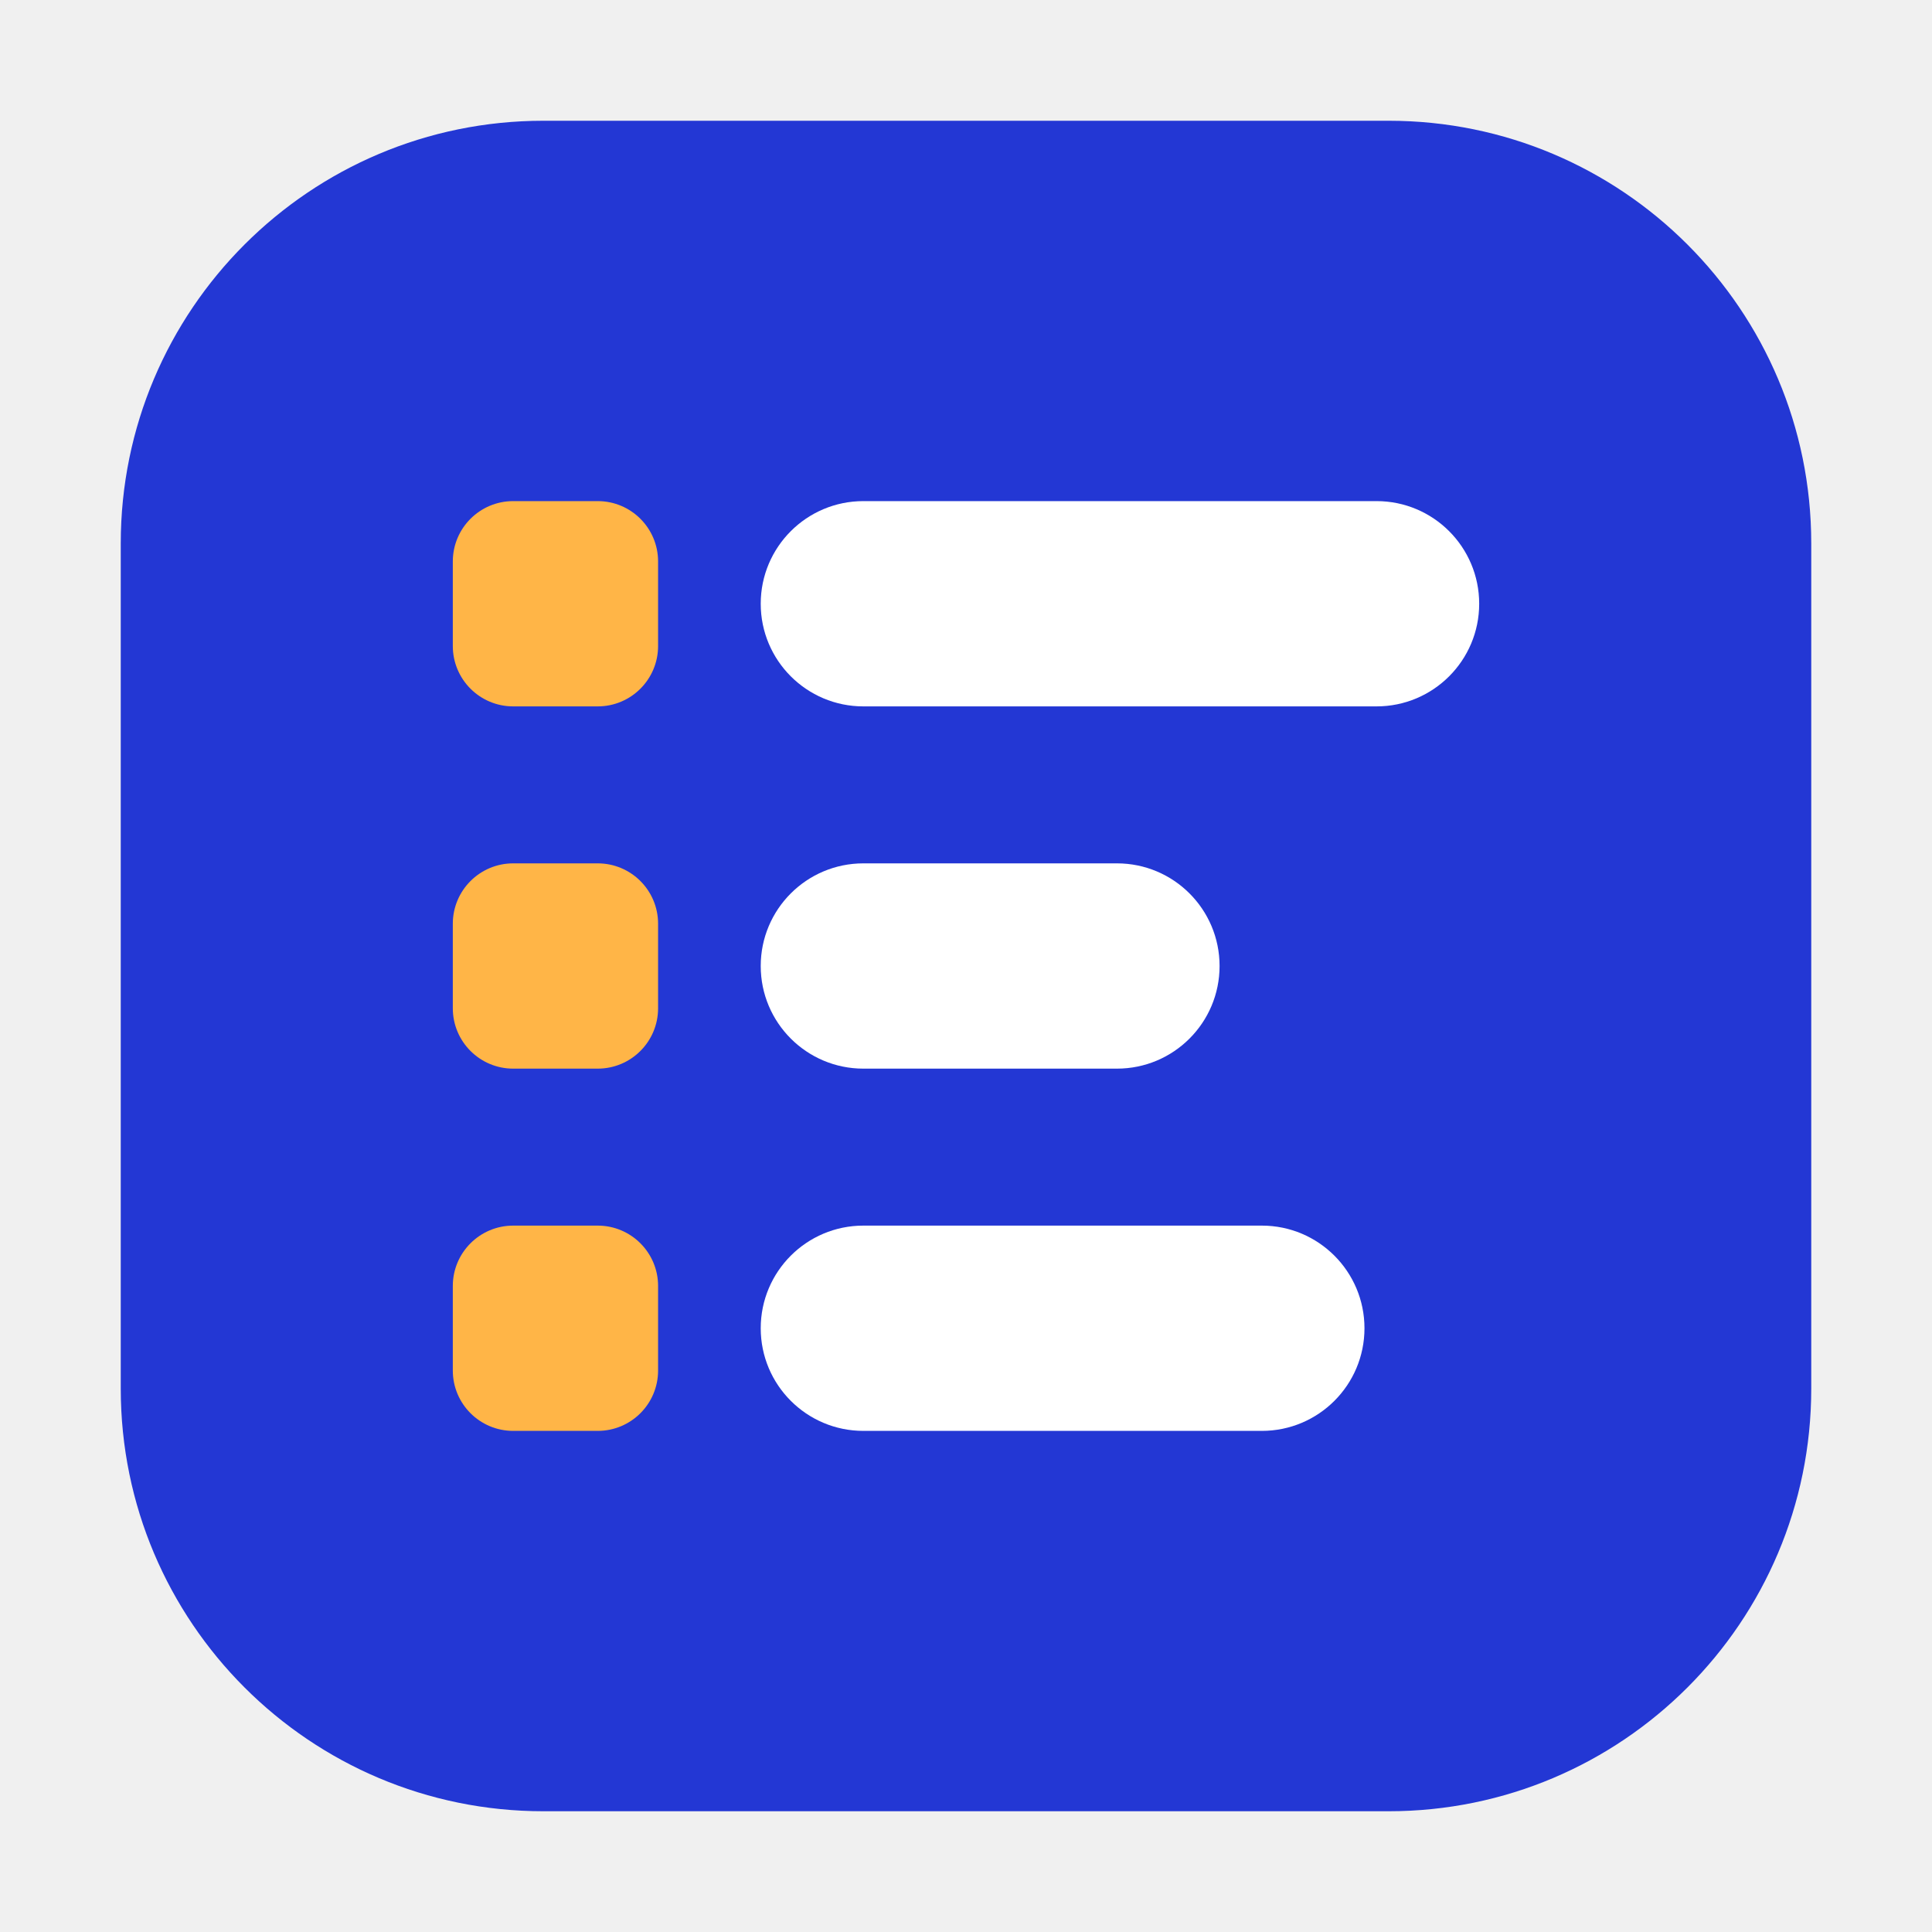
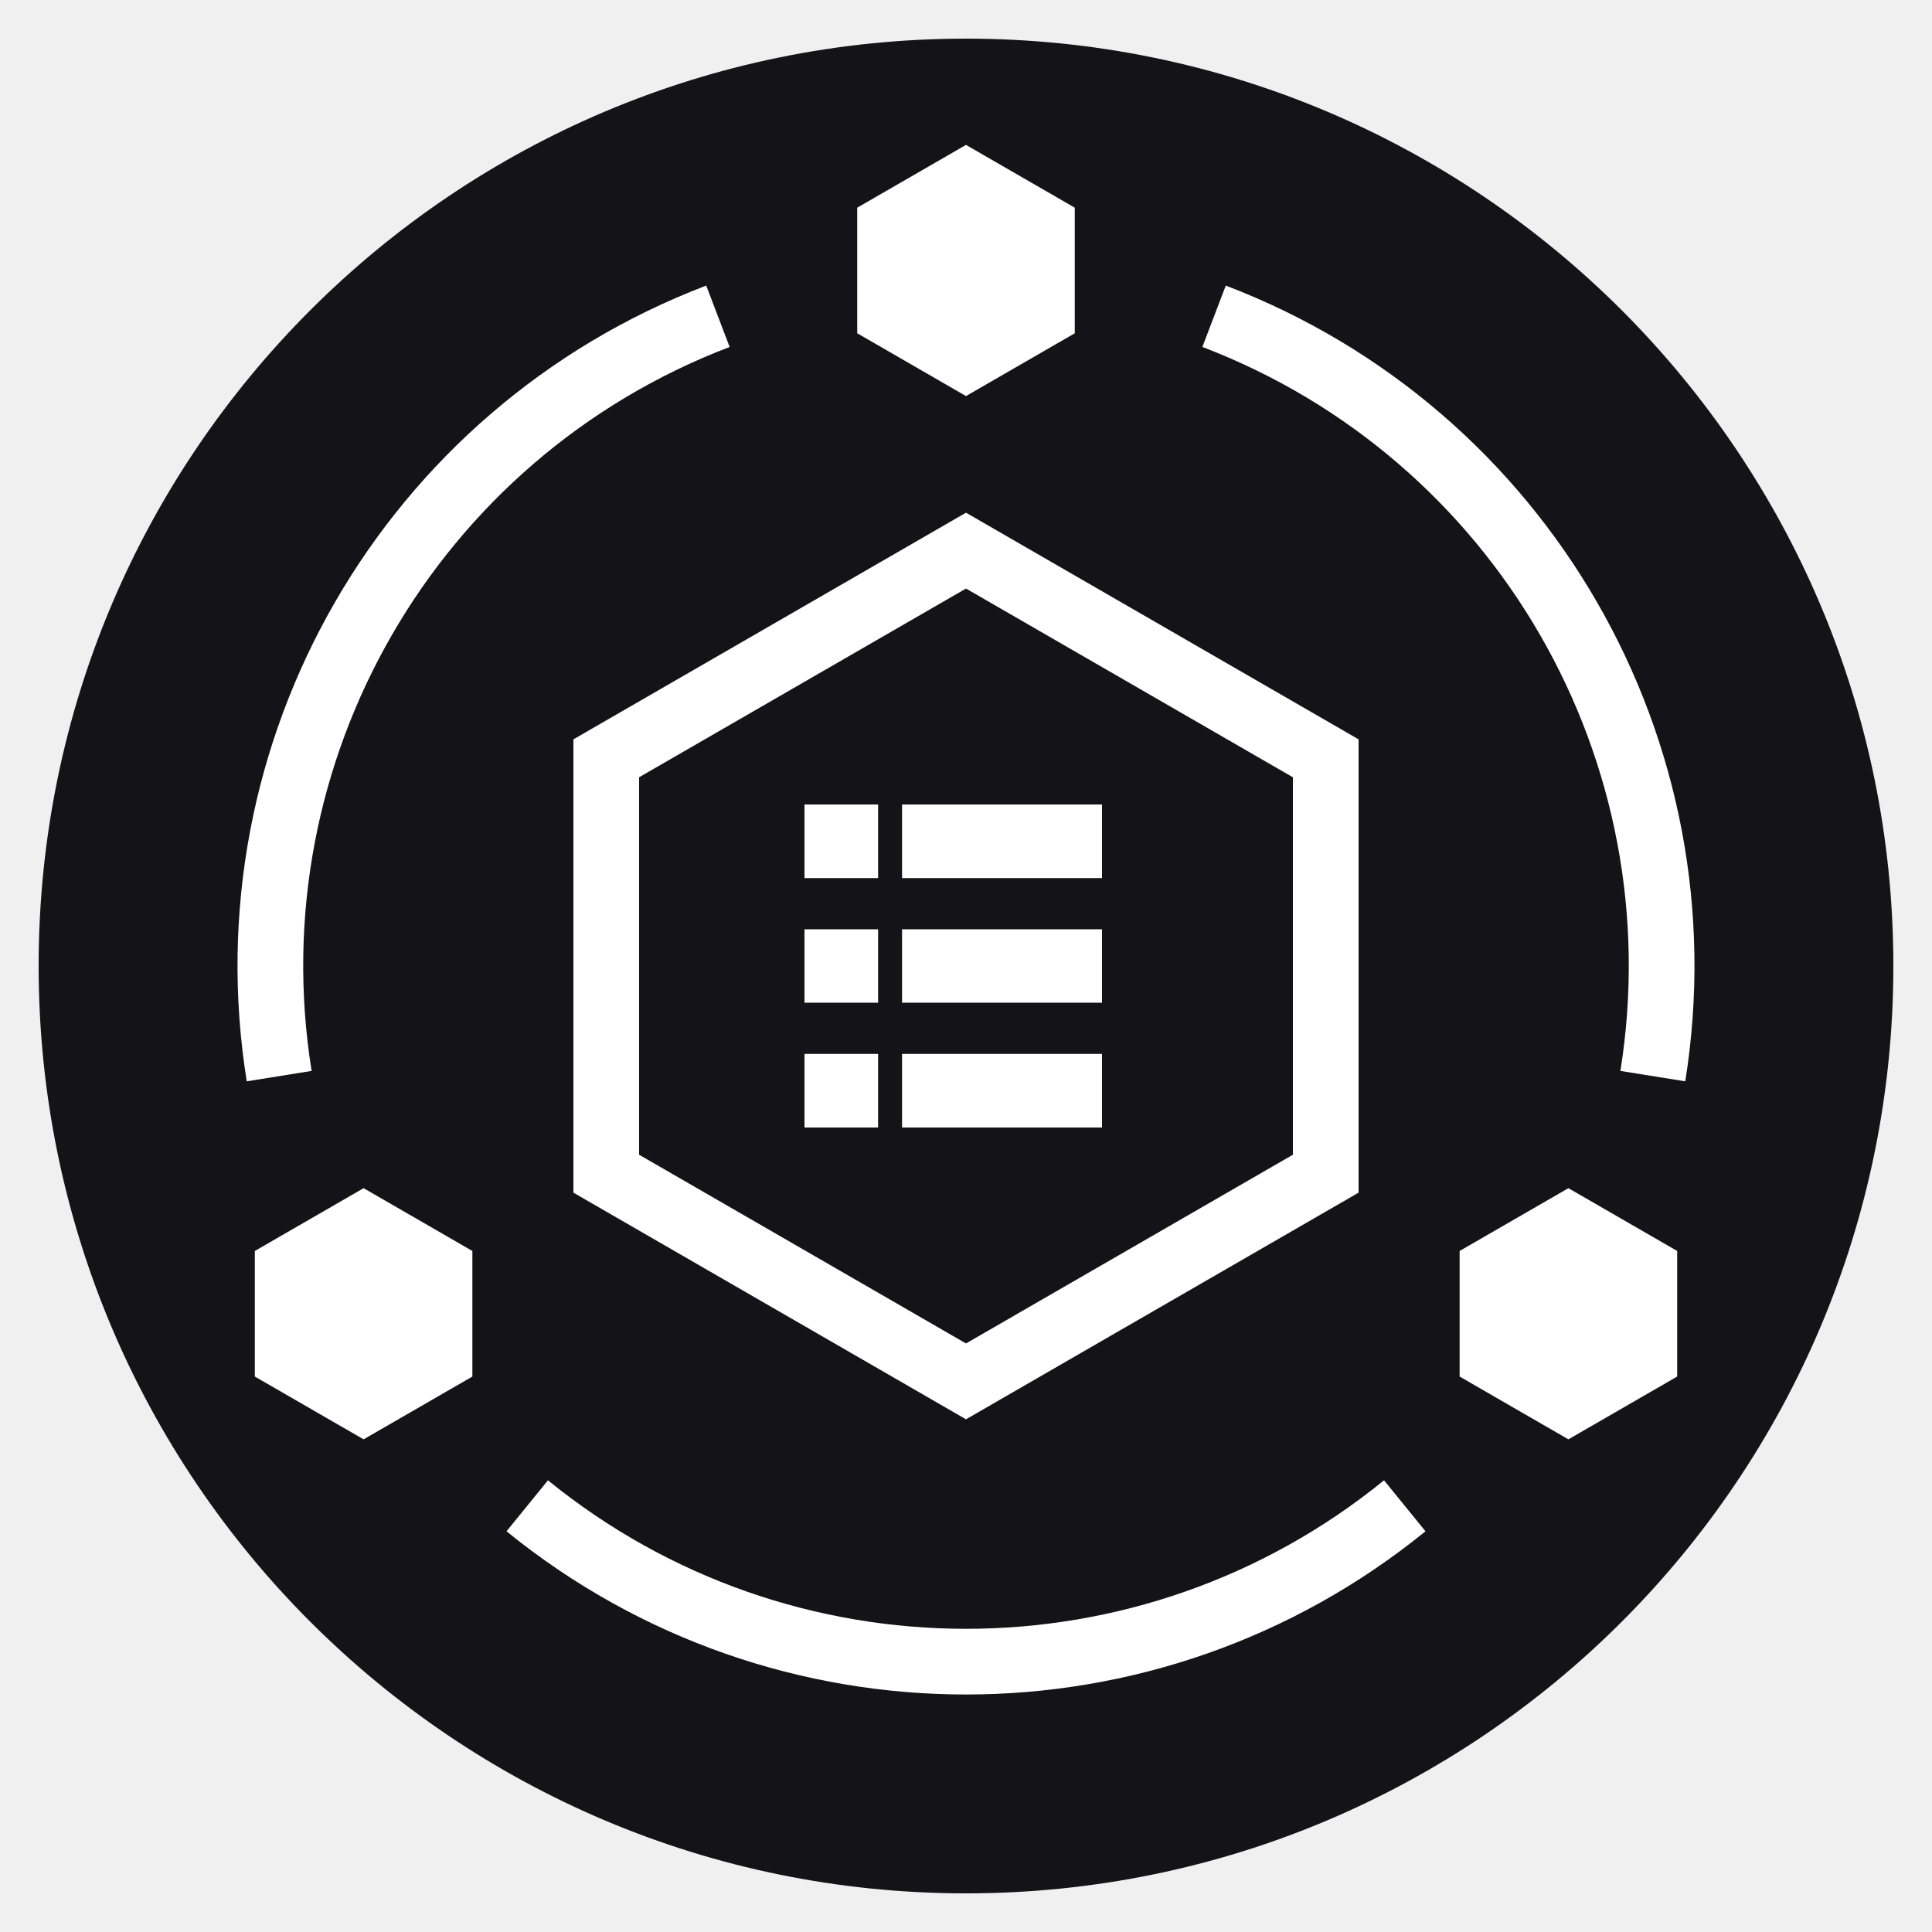
- <svg xmlns="http://www.w3.org/2000/svg" viewBox="0 0 32 32" role="img" aria-label="field_struct">
-   <rect x="2" y="2" width="28" height="28" rx="7" fill="#2337D4" />
-   <g fill="#FFB547">
-     <rect x="7.5" y="8.3" width="3.4" height="3.4" rx="1" />
-     <rect x="7.5" y="14.3" width="3.4" height="3.4" rx="1" />
-     <rect x="7.5" y="20.3" width="3.4" height="3.4" rx="1" />
-   </g>
-   <g fill="#FFFFFF">
-     <rect x="12.6" y="8.3" width="11.9" height="3.4" rx="1.7" />
-     <rect x="12.6" y="14.3" width="7.6" height="3.4" rx="1.7" />
-     <rect x="12.6" y="20.3" width="10" height="3.4" rx="1.7" />
-   </g>
+ <svg xmlns="http://www.w3.org/2000/svg" viewBox="0 0 100 100" role="img">
+   <circle cx="50" cy="50" r="48" fill="#141418" />
+   <path d="M62.84 16.37A36 36 0 0 1 85.55 55.7" fill="none" stroke="#FFFFFF" stroke-width="3.4" stroke-linejoin="miter" />
+   <path d="M72.71 77.94A36 36 0 0 1 27.29 77.94" fill="none" stroke="#FFFFFF" stroke-width="3.4" stroke-linejoin="miter" />
+   <path d="M14.45 55.7A36 36 0 0 1 37.16 16.37" fill="none" stroke="#FFFFFF" stroke-width="3.4" stroke-linejoin="miter" />
+   <path d="M50 28.5L68.62 39.25L68.62 60.75L50 71.5L31.38 60.75L31.38 39.25Z" fill="none" stroke="#FFFFFF" stroke-width="3.4" stroke-linejoin="miter" />
+   <path d="M41.64 41.64L45.45 41.64L45.45 45.45L41.64 45.45ZM46.69 41.64L57.04 41.64L57.04 45.45L46.69 45.45ZM41.64 48.1L45.45 48.1L45.45 51.9L41.64 51.9ZM46.69 48.1L57.04 48.1L57.04 51.9L46.69 51.9ZM41.64 54.55L45.45 54.55L45.45 58.36L41.64 58.36ZM46.69 54.55L57.04 54.55L57.04 58.36L46.69 58.36Z" fill="#FFFFFF" />
+   <path d="M50 7.5L55.63 10.75L55.63 17.25L50 20.5L44.37 17.25L44.37 10.75Z" fill="#FFFFFF" />
+   <path d="M81.18 61.5L86.81 64.75L86.81 71.25L81.18 74.5L75.55 71.25L75.55 64.75Z" fill="#FFFFFF" />
+   <path d="M18.82 61.5L24.45 64.75L24.45 71.25L18.82 74.5L13.19 71.25L13.19 64.75Z" fill="#FFFFFF" />
</svg>
